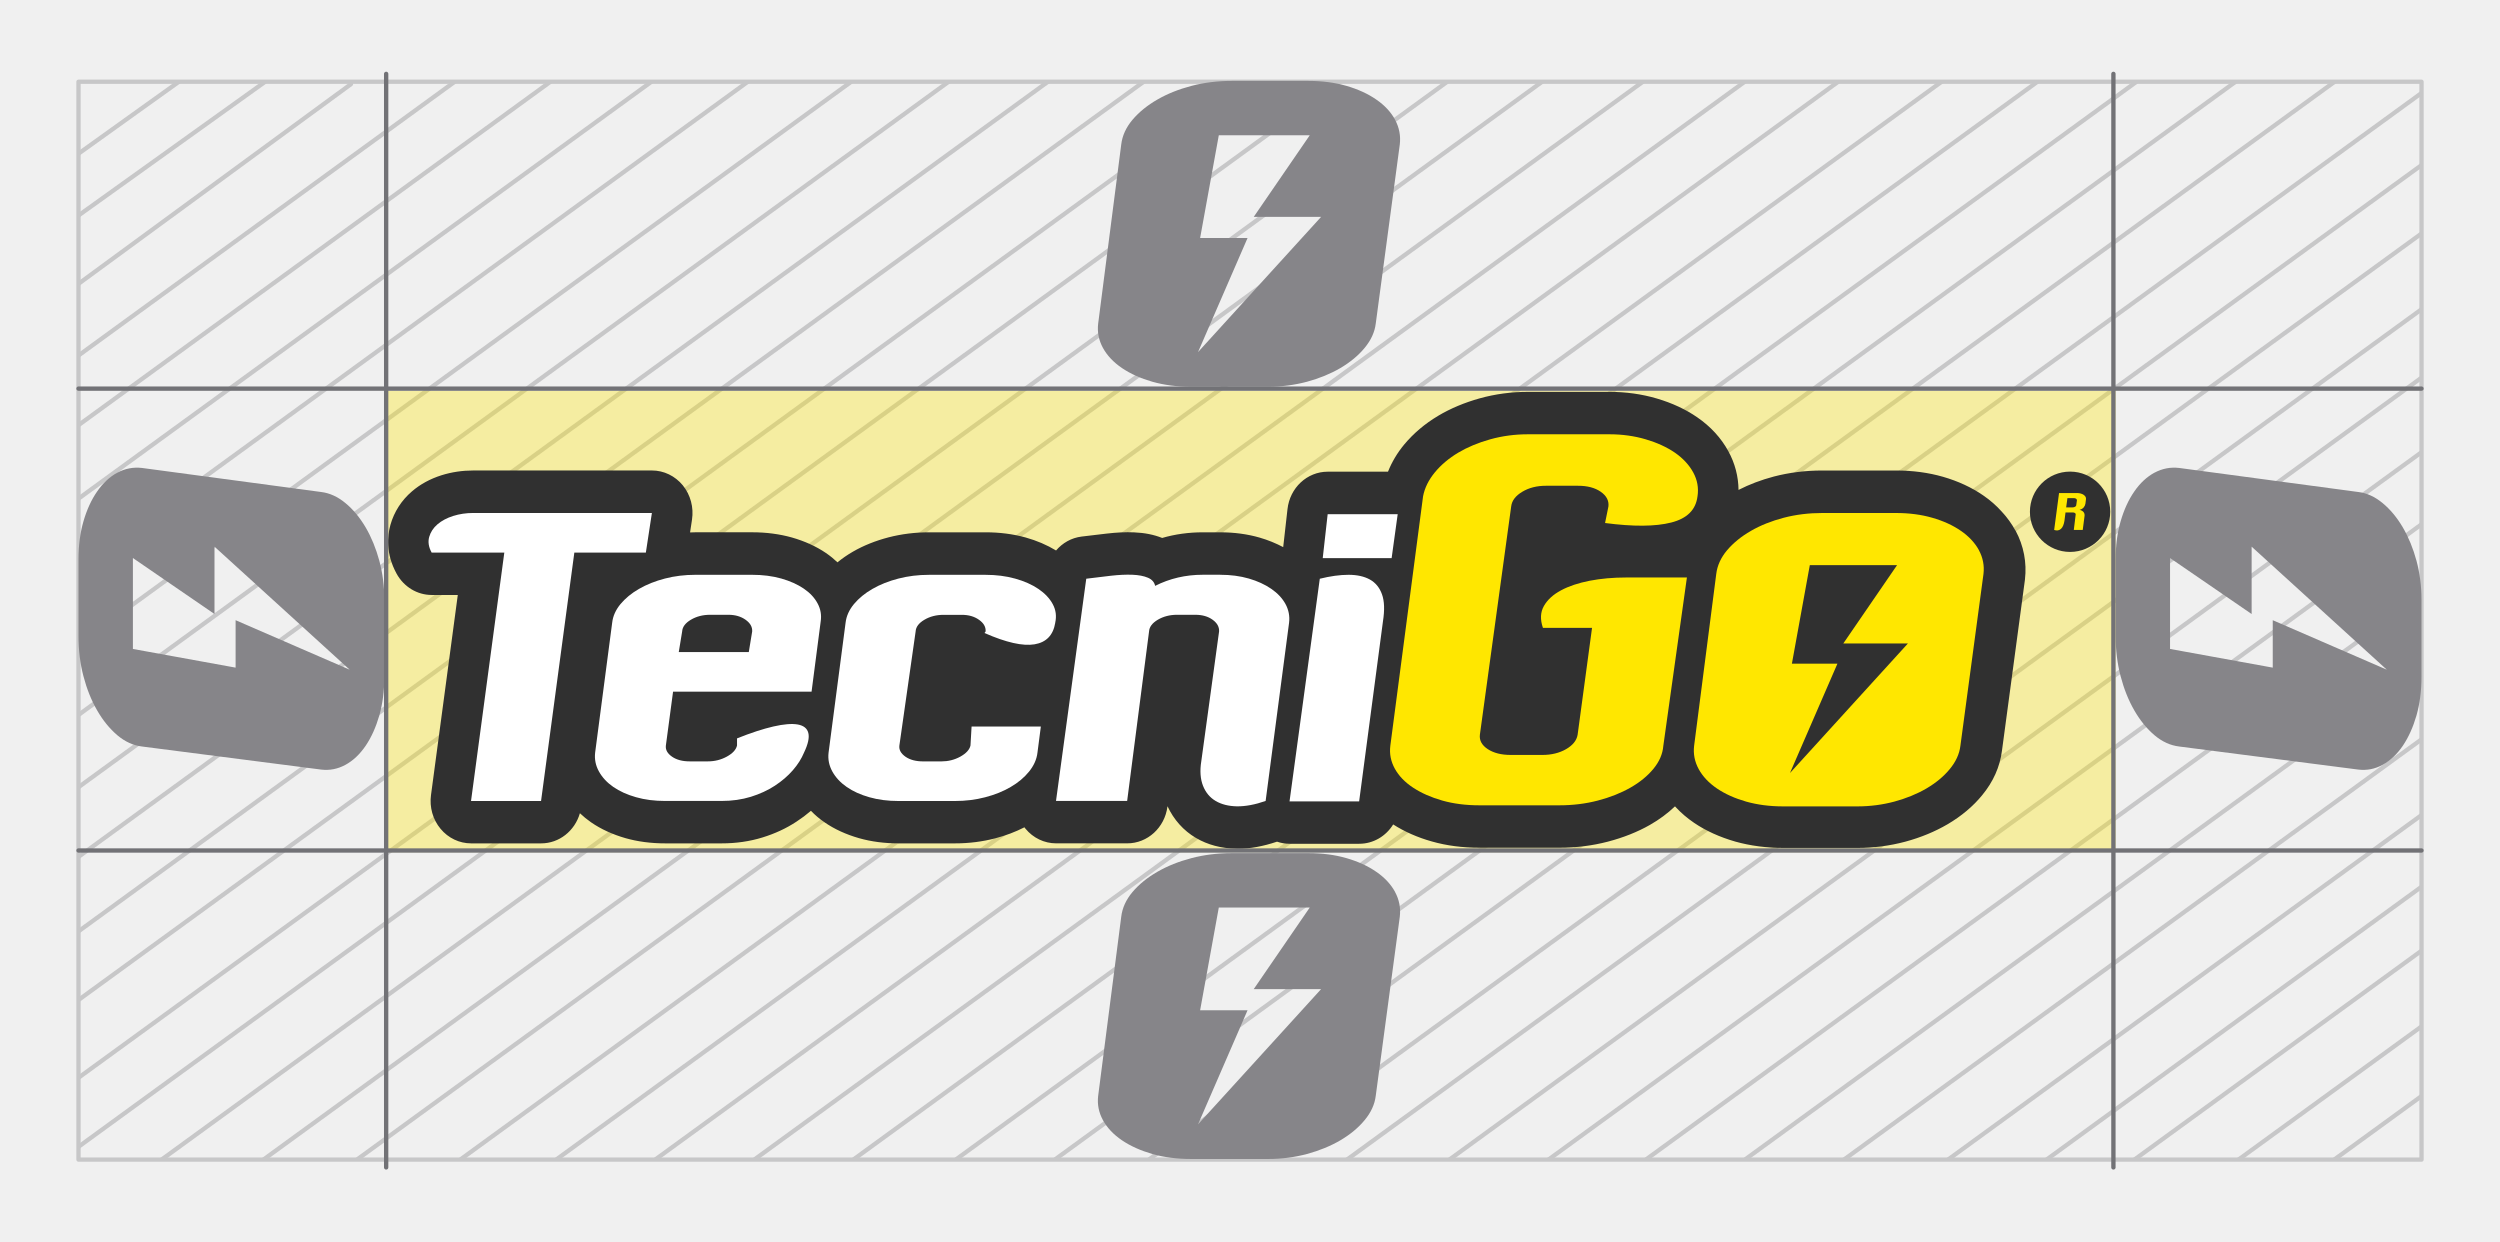
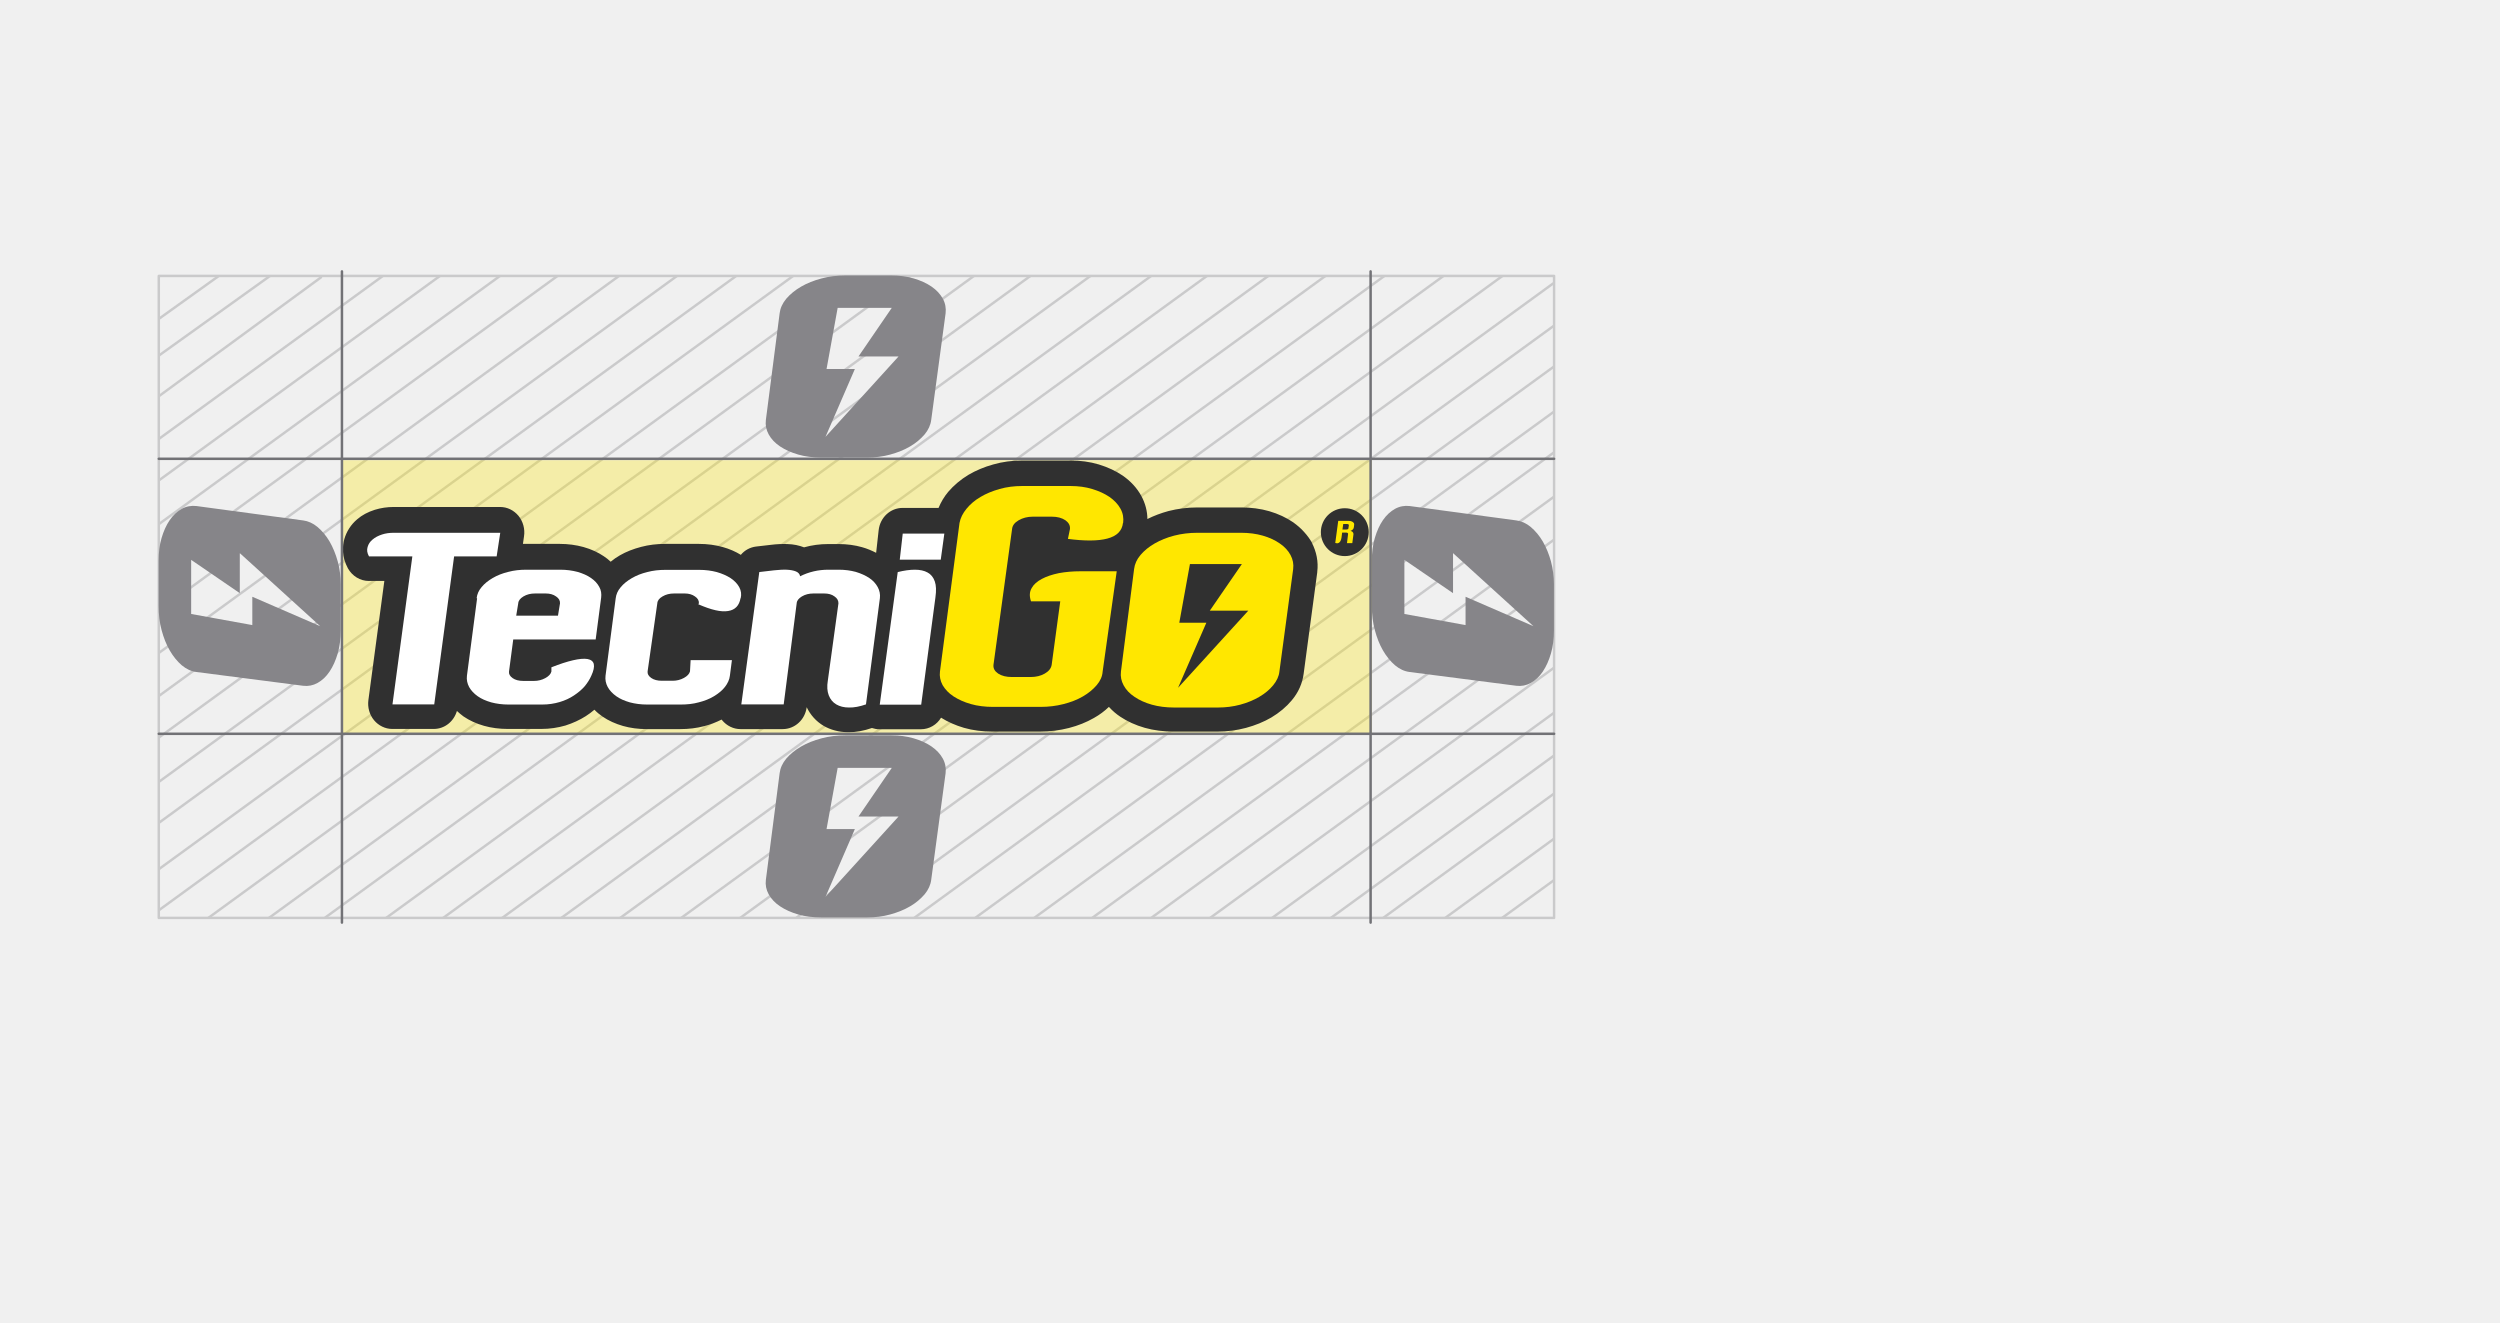
- <svg xmlns="http://www.w3.org/2000/svg" id="Contenido" viewBox="0 0 951.8 472.59">
+ <svg xmlns="http://www.w3.org/2000/svg" id="Contenido" version="1.1" viewBox="0 0 1598.2 845.4">
  <defs>
    <style>
-       .cls-1, .cls-2 {
-         opacity: .33;
+       .st0, .st1, .st2 {
+         fill: none;
      }

-       .cls-3 {
+       .st3 {
+         fill: #303030;
+       }
+ 
+       .st4 {
+         clip-path: url(#clippath-1);
+       }
+ 
+       .st5 {
+         clip-path: url(#clippath-2);
+       }
+ 
+       .st6 {
+         fill: #fff;
+       }
+ 
+       .st7 {
+         fill: #ffe700;
+       }
+ 
+       .st8 {
        fill: #868589;
      }

-       .cls-4 {
-         fill: #fff;
+       .st9, .st10 {
+         opacity: .3;
      }

-       .cls-5 {
-         opacity: .4;
+       .st1 {
+         stroke-width: 1.6px;
      }

-       .cls-6, .cls-7, .cls-8, .cls-9, .cls-10 {
-         fill: none;
-       }
- 
-       .cls-7 {
-         stroke-width: 1.64px;
-       }
- 
-       .cls-7, .cls-9, .cls-10 {
+       .st1, .st2 {
        stroke: #727276;
        stroke-linecap: round;
        stroke-linejoin: round;
      }

-       .cls-11 {
-         fill: #303030;
+       .st2 {
+         stroke-width: 1.6px;
      }

-       .cls-12 {
-         clip-path: url(#clippath-1);
-       }
- 
-       .cls-8 {
-         stroke: #77973e;
-         stroke-miterlimit: 10;
-         stroke-width: 1.63px;
-       }
- 
-       .cls-2 {
-         fill: #ffe800;
-       }
- 
-       .cls-13 {
-         clip-path: url(#clippath-3);
-       }
- 
-       .cls-9 {
-         stroke-width: 1.65px;
-       }
- 
-       .cls-14 {
-         clip-path: url(#clippath-2);
-       }
- 
-       .cls-15 {
-         fill: #ffe700;
-       }
- 
-       .cls-16 {
+       .st11 {
        clip-path: url(#clippath);
      }

-       .cls-10 {
-         stroke-width: 1.65px;
+       .st10 {
+         fill: #ffe800;
+         isolation: isolate;
      }
    </style>
    <clipPath id="clippath">
-       <rect class="cls-7" x="29.89" y="31.12" width="892.03" height="410.36" />
+       <rect class="st0" x="101.5" y="176.4" width="892" height="410.4" />
    </clipPath>
    <clipPath id="clippath-1">
-       <rect class="cls-6" x="143.04" y="147.95" width="664.98" height="175.23" />
+       <rect class="st0" x="214.6" y="293.3" width="665" height="175.2" />
    </clipPath>
    <clipPath id="clippath-2">
-       <rect class="cls-6" x="143.04" y="147.95" width="664.98" height="175.23" />
-     </clipPath>
-     <clipPath id="clippath-3">
-       <rect class="cls-6" x="-1334.18" y="59.91" width="963.3" height="354.23" />
+       <rect class="st0" x="214.6" y="293.3" width="665" height="175.2" />
    </clipPath>
  </defs>
-   <g>
-     <g class="cls-1">
-       <g class="cls-16">
-         <line class="cls-7" x1="-70.77" y1="124.24" x2="21.9" y2="56.8" />
-         <line class="cls-7" x1="-37.73" y1="130.47" x2="102.83" y2="29.77" />
-         <line class="cls-7" x1="-51.4" y1="116.73" x2="89.16" y2="16.03" />
-         <line class="cls-7" x1="-59.81" y1="173.78" x2="133.62" y2="32.02" />
-         <line class="cls-7" x1="-58.01" y1="199.3" x2="181.45" y2="25.05" />
-         <line class="cls-7" x1="-54.68" y1="223.39" x2="238.9" y2="9.76" />
-         <line class="cls-7" x1="-51.16" y1="248.81" x2="293.52" y2="-2" />
-         <line class="cls-7" x1="-47.8" y1="273.07" x2="338.77" y2="-8.22" />
-         <line class="cls-7" x1="-39.36" y1="295.58" x2="392.73" y2="-18.84" />
-         <line class="cls-7" x1="-35.96" y1="320.09" x2="451.17" y2="-34.38" />
-         <line class="cls-7" x1="-36.34" y1="347.88" x2="496.91" y2="-40.15" />
-         <line class="cls-7" x1="-33" y1="371.97" x2="555.01" y2="-55.91" />
-         <line class="cls-7" x1="-26.49" y1="395.6" x2="607.6" y2="-65.81" />
-         <line class="cls-7" x1="-23.21" y1="419.34" x2="660.41" y2="-78.11" />
-         <line class="cls-7" x1="-19.59" y1="446.32" x2="715.92" y2="-88.89" />
-         <line class="cls-7" x1="-2.92" y1="460.47" x2="763.84" y2="-97.48" />
-         <line class="cls-7" x1="-2.99" y1="488.43" x2="822.4" y2="-112.18" />
-         <line class="cls-7" x1="-19.87" y1="528.93" x2="877.98" y2="-124.41" />
-         <line class="cls-7" x1="-19.33" y1="554.44" x2="923.39" y2="-131.55" />
-         <line class="cls-7" x1="-10.76" y1="576.83" x2="980.56" y2="-144.51" />
-         <line class="cls-7" x1="17.14" y1="583.1" x2="1008.45" y2="-138.25" />
-         <line class="cls-7" x1="45.96" y1="589.56" x2="1037.28" y2="-131.78" />
-         <line class="cls-7" x1="74.79" y1="596.03" x2="1066.1" y2="-125.31" />
-         <line class="cls-7" x1="103.61" y1="602.5" x2="1094.92" y2="-118.85" />
-         <line class="cls-7" x1="133.41" y1="609.19" x2="1124.73" y2="-112.16" />
-         <line class="cls-7" x1="162.24" y1="615.66" x2="1153.55" y2="-105.69" />
-         <line class="cls-7" x1="189.59" y1="621.8" x2="1180.91" y2="-99.55" />
-         <line class="cls-7" x1="219.88" y1="628.6" x2="1211.2" y2="-92.75" />
-         <line class="cls-7" x1="247.24" y1="634.74" x2="1238.56" y2="-86.61" />
-         <line class="cls-7" x1="277.04" y1="641.43" x2="1268.36" y2="-79.92" />
-         <line class="cls-7" x1="305.87" y1="647.9" x2="1297.18" y2="-73.45" />
-         <line class="cls-7" x1="334.2" y1="654.26" x2="1325.52" y2="-67.09" />
-         <line class="cls-7" x1="363.03" y1="660.73" x2="1354.34" y2="-60.62" />
-         <line class="cls-7" x1="391.85" y1="667.2" x2="1383.17" y2="-54.15" />
-         <line class="cls-7" x1="422.14" y1="673.99" x2="1413.46" y2="-47.35" />
-         <line class="cls-7" x1="450.8" y1="680.43" x2="1442.12" y2="-40.92" />
-         <line class="cls-7" x1="476.37" y1="686.16" x2="1467.69" y2="-35.18" />
-         <line class="cls-7" x1="506.66" y1="692.96" x2="1497.98" y2="-28.39" />
-         <line class="cls-7" x1="534.51" y1="699.21" x2="1525.82" y2="-22.14" />
+   <g class="st9">
+     <g class="st11">
+       <g>
+         <line class="st2" x1=".8" y1="269.6" x2="93.5" y2="202.1" />
+         <line class="st2" x1="33.9" y1="275.8" x2="174.4" y2="175.1" />
+         <line class="st2" x1="20.2" y1="262.1" x2="160.8" y2="161.4" />
+         <line class="st2" x1="11.8" y1="319.1" x2="205.2" y2="177.3" />
+         <line class="st2" x1="13.6" y1="344.6" x2="253" y2="170.4" />
+         <line class="st2" x1="16.9" y1="368.7" x2="310.5" y2="155.1" />
+         <line class="st2" x1="20.4" y1="394.1" x2="365.1" y2="143.3" />
+         <line class="st2" x1="23.8" y1="418.4" x2="410.4" y2="137.1" />
+         <line class="st2" x1="32.2" y1="440.9" x2="464.3" y2="126.5" />
+         <line class="st2" x1="35.6" y1="465.4" x2="522.8" y2="110.9" />
+         <line class="st2" x1="35.2" y1="493.2" x2="568.5" y2="105.2" />
+         <line class="st2" x1="38.6" y1="517.3" x2="626.6" y2="89.4" />
+         <line class="st2" x1="45.1" y1="540.9" x2="679.2" y2="79.5" />
+         <line class="st2" x1="48.4" y1="564.7" x2="732" y2="67.2" />
+         <line class="st2" x1="52" y1="591.7" x2="787.5" y2="56.4" />
+         <line class="st2" x1="68.7" y1="605.8" x2="835.4" y2="47.8" />
+         <line class="st2" x1="68.6" y1="633.8" x2="894" y2="33.1" />
+         <line class="st2" x1="51.7" y1="674.3" x2="949.6" y2="20.9" />
+         <line class="st2" x1="52.3" y1="699.8" x2="995" y2="13.8" />
+         <line class="st2" x1="60.8" y1="722.2" x2="1052.1" y2=".8" />
+         <line class="st2" x1="88.7" y1="728.4" x2="1080" y2="7.1" />
+         <line class="st2" x1="117.5" y1="734.9" x2="1108.9" y2="13.5" />
+         <line class="st2" x1="146.4" y1="741.4" x2="1137.7" y2="20" />
+         <line class="st2" x1="175.2" y1="747.8" x2="1166.5" y2="26.5" />
+         <line class="st2" x1="205" y1="754.5" x2="1196.3" y2="33.2" />
+         <line class="st2" x1="233.8" y1="761" x2="1225.1" y2="39.6" />
+         <line class="st2" x1="261.2" y1="767.1" x2="1252.5" y2="45.8" />
+         <line class="st2" x1="291.5" y1="773.9" x2="1282.8" y2="52.6" />
+         <line class="st2" x1="318.8" y1="780.1" x2="1310.2" y2="58.7" />
+         <line class="st2" x1="348.6" y1="786.8" x2="1339.9" y2="65.4" />
+         <line class="st2" x1="377.5" y1="793.2" x2="1368.8" y2="71.9" />
+         <line class="st2" x1="405.8" y1="799.6" x2="1397.1" y2="78.2" />
+         <line class="st2" x1="434.6" y1="806.1" x2="1425.9" y2="84.7" />
+         <line class="st2" x1="463.4" y1="812.5" x2="1454.8" y2="91.2" />
+         <line class="st2" x1="493.7" y1="819.3" x2="1485" y2="98" />
+         <line class="st2" x1="522.4" y1="825.8" x2="1513.7" y2="104.4" />
+         <line class="st2" x1="548" y1="831.5" x2="1539.3" y2="110.1" />
+         <line class="st2" x1="578.3" y1="838.3" x2="1569.6" y2="116.9" />
+         <line class="st2" x1="606.1" y1="844.5" x2="1597.4" y2="123.2" />
      </g>
-       <rect class="cls-7" x="29.89" y="31.12" width="892.03" height="410.36" />
    </g>
-     <path class="cls-3" d="M531.14,45.58c-1.6-2.92-3.98-5.5-7.17-7.68-3.18-2.21-6.98-3.94-11.38-5.21-4.4-1.27-9.21-1.89-14.42-1.89h-29.23c-5.36,0-10.46.62-15.29,1.89-4.86,1.27-9.18,3-13.01,5.21-3.81,2.18-6.97,4.76-9.46,7.68-2.49,2.95-3.9,6.09-4.3,9.41l-8.79,68.24c-.38,3.2.22,6.27,1.81,9.2,1.6,2.94,4.02,5.49,7.26,7.7,3.26,2.2,7.1,3.92,11.56,5.21,4.47,1.26,9.37,1.9,14.72,1.9h29.44c5.09,0,9.99-.65,14.71-1.9,4.7-1.28,8.95-3.01,12.71-5.21,3.75-2.21,6.84-4.76,9.26-7.7,2.43-2.93,3.82-6.01,4.21-9.2l9.16-68.24c.39-3.32-.22-6.46-1.81-9.41M456.13,134.02l18.84-43.41h-18.06l7.11-39.1h34.62l-21.32,31.06h25.65l-46.83,51.45Z" />
-     <path class="cls-3" d="M531.14,339.59c-1.6-2.92-3.98-5.5-7.17-7.68-3.18-2.21-6.98-3.94-11.38-5.21-4.4-1.27-9.21-1.89-14.42-1.89h-29.23c-5.36,0-10.46.62-15.29,1.89-4.86,1.27-9.18,3-13.01,5.21-3.81,2.18-6.97,4.76-9.46,7.68-2.49,2.95-3.9,6.09-4.3,9.41l-8.79,68.24c-.38,3.2.22,6.27,1.81,9.2,1.6,2.94,4.02,5.49,7.26,7.7,3.26,2.2,7.1,3.92,11.56,5.21,4.47,1.26,9.37,1.9,14.72,1.9h29.44c5.09,0,9.99-.65,14.71-1.9,4.7-1.28,8.95-3.01,12.71-5.21,3.75-2.21,6.84-4.76,9.26-7.7,2.43-2.93,3.82-6.01,4.21-9.2l9.16-68.24c.39-3.32-.22-6.46-1.81-9.41M456.13,428.03l18.84-43.41h-18.06l7.11-39.1h34.62l-21.32,31.06h25.65l-46.83,51.45Z" />
-     <path class="cls-3" d="M44.66,179.95c-2.92,1.6-5.5,3.98-7.68,7.17-2.21,3.18-3.94,6.98-5.21,11.38-1.27,4.4-1.89,9.21-1.89,14.42v29.23c0,5.36.62,10.46,1.89,15.29,1.27,4.86,3,9.18,5.21,13.01,2.18,3.81,4.76,6.97,7.68,9.46,2.95,2.49,6.09,3.9,9.41,4.3l68.24,8.79c3.2.38,6.27-.22,9.2-1.81,2.94-1.6,5.49-4.02,7.7-7.26,2.2-3.26,3.92-7.1,5.21-11.56,1.26-4.47,1.9-9.37,1.9-14.72v-29.44c0-5.09-.65-9.99-1.9-14.71-1.28-4.7-3.01-8.95-5.21-12.71-2.21-3.75-4.76-6.84-7.7-9.26-2.93-2.43-6.01-3.82-9.2-4.21l-68.24-9.16c-3.32-.39-6.46.22-9.41,1.81M133.11,254.96l-43.41-18.84v18.06l-39.1-7.11v-34.62l31.06,21.32v-25.65l51.45,46.83Z" />
-     <path class="cls-3" d="M820.25,179.95c-2.92,1.6-5.5,3.98-7.68,7.17-2.21,3.18-3.94,6.98-5.21,11.38-1.27,4.4-1.89,9.21-1.89,14.42v29.23c0,5.36.62,10.46,1.89,15.29,1.27,4.86,3,9.18,5.21,13.01,2.18,3.81,4.76,6.97,7.68,9.46,2.95,2.49,6.09,3.9,9.41,4.3l68.24,8.79c3.2.38,6.27-.22,9.2-1.81,2.94-1.6,5.49-4.02,7.7-7.26,2.2-3.26,3.92-7.1,5.21-11.56,1.26-4.47,1.9-9.37,1.9-14.72v-29.44c0-5.09-.65-9.99-1.9-14.71-1.28-4.7-3.01-8.95-5.21-12.71-2.21-3.75-4.76-6.84-7.7-9.26-2.93-2.43-6.01-3.82-9.2-4.21l-68.24-9.16c-3.32-.39-6.46.22-9.41,1.81M908.69,254.96l-43.41-18.84v18.06l-39.1-7.11v-34.62l31.06,21.32v-25.65l51.45,46.83Z" />
-     <rect class="cls-2" x="147.02" y="148.85" width="658.45" height="175.59" />
-     <g id="Logo_original_-_RGB" data-name="Logo original - RGB">
-       <g class="cls-12">
-         <g class="cls-14">
-           <path class="cls-11" d="M767.36,202.08s-.03-.06-.06-.11c-1.42-2.58-3.16-5-5.2-7.19-2.04-2.28-4.38-4.34-7.04-6.16-4.4-3.04-9.53-5.42-15.3-7.09-5.54-1.6-11.57-2.4-17.93-2.4h-28.06c-6.38,0-12.55.77-18.43,2.3-4.83,1.28-9.35,2.99-13.45,5.09-.05-5.14-1.36-10.17-3.9-14.78-2.78-5.06-6.77-9.4-11.83-12.87-4.37-3.02-9.55-5.44-15.41-7.16-5.7-1.68-11.74-2.52-18.01-2.52h-31c-6.32,0-12.49.83-18.36,2.46-5.83,1.63-11.18,3.87-15.83,6.65-5.05,3.01-9.4,6.69-12.95,10.95-2.67,3.23-4.71,6.69-6.16,10.33h-22.95c-7.84,0-14.43,6.13-15.32,14.29l-1.63,14.43c-2.75-1.45-5.74-2.69-8.99-3.63-4.62-1.33-9.65-2.01-14.97-2.01h-6.63c-5.35,0-10.55.71-15.49,2.15-3.13-1.25-6.63-1.96-10.7-2.13-3.13-.15-6.65.03-10.45.47-3.07.36-6.22.74-9.52,1.13-3.87.47-7.28,2.43-9.73,5.3-3.43-2.08-7.31-3.75-11.62-4.96-4.73-1.3-9.84-1.96-15.18-1.96h-21.6c-5.27,0-10.42.65-15.3,1.9-5,1.3-9.58,3.13-13.6,5.45-2.13,1.22-4.11,2.6-5.92,4.08-1.33-1.27-2.78-2.45-4.37-3.54-3.69-2.51-8.04-4.5-12.95-5.91-4.67-1.31-9.76-1.99-15.15-1.99h-21.6c-.68,0-1.37.05-2.05.06l.74-4.88c.71-4.65-.57-9.43-3.49-13.04-2.95-3.6-7.24-5.67-11.75-5.67h-68c-4.17,0-8.23.6-12.07,1.8-4.35,1.37-8.16,3.44-11.3,6.15-3.97,3.38-6.81,7.8-8.2,12.74-1.22,4.29-1.81,10.98,2.33,18.58,2.75,5.03,7.86,8.13,13.4,8.13h9.91l-10.2,76.17c-.63,4.62.69,9.32,3.63,12.84,2.93,3.55,7.18,5.56,11.65,5.56h26.65c6.89,0,12.81-4.74,14.76-11.48,1.31,1.25,2.72,2.4,4.25,3.46,3.76,2.6,8.19,4.62,13.1,6.03,4.65,1.33,9.76,1.99,15.15,1.99h21.47c5.5,0,10.73-.76,15.53-2.25,4.73-1.45,9.09-3.47,12.96-6.03,1.95-1.27,3.78-2.64,5.5-4.12,1.54,1.6,3.26,3.07,5.18,4.38,3.76,2.6,8.17,4.62,13.1,6.03,4.65,1.33,9.74,1.99,15.14,1.99h21.47c5.27,0,10.41-.65,15.26-1.92,4-1.04,7.71-2.46,11.13-4.2.14.18.26.38.41.54,2.93,3.55,7.19,5.57,11.65,5.57h27.09c7.72,0,14.26-5.97,15.3-13.99l.02-.15c2.39,5.14,6.09,9.28,10.8,12.06,4.46,2.63,9.68,4.03,15.5,4.12l.56.02c4.59,0,9.59-.94,14.84-2.7,1.54.53,3.14.8,4.79.8h26.5c5.38,0,10.17-2.89,12.93-7.36,4.28,2.73,9.22,4.94,14.72,6.48,5.56,1.59,11.68,2.39,18.16,2.39h30.43c6.36,0,12.55-.79,18.4-2.31,5.89-1.54,11.27-3.67,16-6.36,3.6-2.05,6.8-4.43,9.59-7.09.08.11.18.21.29.32,2.01,2.18,4.35,4.17,6.99,5.97,4.49,3.04,9.73,5.42,15.68,7.13,5.71,1.6,11.91,2.42,18.42,2.42h28.04c6.19,0,12.31-.8,18.28-2.39,5.88-1.6,11.27-3.82,16.07-6.63,5.23-3.07,9.64-6.77,13.1-10.98,4.28-5.15,6.83-10.89,7.61-17.03l2.42-18.02,6.3-46.9c.02-.09.02-.18.03-.27.76-6.42-.48-12.84-3.55-18.55" />
-           <path class="cls-4" d="M248.19,195.3l-2.3,15.09h-27.23l-12.67,94.56h-26.66l12.67-94.56h-27.66c-1.16-2.1-1.46-4.09-.94-5.96.53-1.86,1.58-3.47,3.16-4.82,1.6-1.36,3.59-2.42,5.98-3.18,2.4-.75,4.94-1.13,7.64-1.13h67.99Z" />
-           <path class="cls-4" d="M233.07,237.07c.28-2.51,1.34-4.87,3.16-7.08,1.84-2.2,4.18-4.14,7.06-5.79,2.89-1.67,6.17-2.98,9.87-3.94,3.69-.96,7.56-1.42,11.6-1.42h21.6c4.03,0,7.74.47,11.1,1.42,3.37.96,6.22,2.25,8.57,3.85,2.36,1.61,4.11,3.49,5.26,5.66,1.16,2.15,1.53,4.45,1.16,6.85l-3.47,26.7h-52.73l-2.74,20.52c-.19,1.61.58,3.01,2.31,4.22,1.73,1.21,3.98,1.81,6.77,1.81h6.92c2.59,0,4.99-.6,7.2-1.81,2.21-1.21,3.51-2.62,3.89-4.22v-2.72c5.28-2.11,9.89-3.62,13.83-4.53,3.93-.9,7.03-1.16,9.3-.76,2.25.41,3.6,1.49,4.02,3.25.44,1.76-.11,4.26-1.65,7.47-.96,2.31-2.37,4.54-4.25,6.7-1.87,2.16-4.17,4.13-6.85,5.89-2.68,1.75-5.74,3.16-9.15,4.22-3.4,1.05-7.13,1.58-11.16,1.58h-21.46c-4.04,0-7.73-.46-11.1-1.43-3.36-.95-6.23-2.25-8.65-3.92-2.39-1.66-4.22-3.63-5.46-5.89-1.25-2.26-1.73-4.64-1.44-7.16l6.49-49.48ZM258.42,248.25h26.66l1.29-7.85c.1-1.71-.74-3.18-2.52-4.45-1.78-1.26-3.96-1.89-6.56-1.89h-6.91c-2.79,0-5.23.63-7.35,1.89-2.11,1.26-3.22,2.74-3.32,4.45l-1.29,7.85Z" />
-           <path class="cls-4" d="M401.76,237.08c-.78,4.73-3.39,7.46-7.86,8.22-4.47.76-10.83-.67-19.08-4.3l.43-.6c.1-1.7-.74-3.18-2.52-4.43-1.77-1.27-3.96-1.89-6.55-1.89h-6.92c-2.79,0-5.23.63-7.35,1.89-2.11,1.25-3.21,2.73-3.31,4.43l-6.19,43.45c-.2,1.61.58,3.01,2.3,4.23,1.73,1.21,3.99,1.8,6.77,1.8h6.91c2.59,0,5-.59,7.2-1.8,2.2-1.22,3.51-2.62,3.89-4.23l.42-7.24h26.37l-1.29,9.96c-.29,2.52-1.36,4.89-3.17,7.16-1.83,2.26-4.16,4.23-7.01,5.88-2.83,1.67-6.06,2.97-9.72,3.92-3.65.96-7.49,1.43-11.52,1.43h-21.46c-4.04,0-7.74-.47-11.1-1.43-3.36-.95-6.24-2.25-8.64-3.92-2.4-1.66-4.22-3.62-5.47-5.88-1.25-2.27-1.73-4.64-1.44-7.16l6.48-49.48c.29-2.51,1.34-4.87,3.17-7.09,1.83-2.2,4.18-4.14,7.06-5.79,2.87-1.66,6.16-2.97,9.86-3.93,3.7-.96,7.57-1.43,11.6-1.43h21.61c4.04,0,7.79.47,11.23,1.43,3.46.96,6.42,2.27,8.87,3.93,2.45,1.66,4.28,3.59,5.47,5.79,1.2,2.21,1.5,4.58.94,7.09" />
-           <path class="cls-4" d="M464.57,218.83c3.94,0,7.56.47,10.87,1.43,3.32.96,6.18,2.28,8.57,3.93,2.4,1.65,4.21,3.59,5.41,5.79,1.2,2.21,1.66,4.59,1.36,7.09l-8.93,67.87c-4.03,1.41-7.66,2.08-10.89,2.05-3.21-.06-5.93-.74-8.14-2.05-2.21-1.3-3.81-3.24-4.82-5.8-1-2.56-1.23-5.66-.65-9.28l6.78-49.47c.09-1.71-.73-3.18-2.46-4.44-1.74-1.26-3.93-1.89-6.62-1.89h-6.91c-2.78,0-5.23.64-7.35,1.89-2.11,1.26-3.22,2.74-3.32,4.44l-8.34,64.55h-27.09l11.52-84.61c3.26-.39,6.4-.78,9.43-1.14,3.03-.34,5.74-.46,8.15-.37,2.38.1,4.36.47,5.9,1.13,1.53.65,2.45,1.69,2.74,3.1,5.57-2.82,11.62-4.23,18.14-4.23h6.63Z" />
-           <path class="cls-4" d="M502.46,220.34c4.04-1,7.67-1.5,10.95-1.5s5.98.61,8.14,1.8c2.16,1.21,3.7,3.09,4.61,5.66.92,2.56,1.03,5.95.37,10.18l-9.08,68.63h-26.5l11.52-84.77ZM532.13,195.76l-2.31,16.74h-26.23l1.88-16.74h26.65Z" />
-           <path class="cls-15" d="M646.27,188.95c-.61,5.12-3.94,8.44-9.98,9.98-6.05,1.55-14.46,1.61-25.21.19l1.28-6.32c.24-2.18-.73-4.04-2.92-5.57-2.21-1.54-5.08-2.29-8.63-2.29h-12.27c-3.43,0-6.42.75-8.98,2.29-2.58,1.54-3.97,3.4-4.22,5.57l-11.92,86.94c-.25,2.17.77,4,3.02,5.48,2.27,1.47,5.15,2.2,8.71,2.2h12.09c3.42,0,6.42-.73,8.99-2.2,2.56-1.48,4.03-3.3,4.4-5.48l5.49-40.69h-18.69c-1.11-3.2-.98-5.98.37-8.35,1.35-2.36,3.51-4.34,6.5-5.94,3-1.61,6.63-2.81,10.92-3.66,4.27-.82,8.92-1.24,13.94-1.24h23.08l-8.98,64.1c-.25,3.08-1.5,5.99-3.76,8.74-2.26,2.74-5.19,5.14-8.8,7.19-3.62,2.06-7.74,3.69-12.38,4.9-4.64,1.21-9.53,1.81-14.66,1.81h-30.42c-5.13,0-9.86-.6-14.13-1.81-4.28-1.22-7.96-2.85-11.09-4.9-3.12-2.05-5.43-4.45-6.96-7.19-1.53-2.76-2.12-5.66-1.74-8.74l12.47-95.01c.61-3.2,2.12-6.24,4.49-9.12,2.38-2.88,5.35-5.37,8.89-7.49,3.54-2.1,7.6-3.8,12.18-5.08,4.59-1.28,9.38-1.92,14.4-1.92h30.98c4.88,0,9.5.64,13.84,1.92,4.34,1.28,8.03,2.98,11.1,5.08,3.04,2.12,5.38,4.61,6.96,7.49,1.58,2.88,2.13,5.92,1.65,9.12" />
-           <path class="cls-15" d="M753.43,209.48c-1.53-2.8-3.82-5.27-6.87-7.37-3.05-2.12-6.69-3.78-10.92-4.99-4.22-1.22-8.84-1.81-13.83-1.81h-28.04c-5.14,0-10.03.6-14.67,1.81-4.66,1.22-8.8,2.87-12.48,4.99-3.66,2.1-6.69,4.57-9.08,7.37-2.38,2.83-3.74,5.84-4.13,9.03l-8.43,65.46c-.36,3.07.21,6.02,1.74,8.83,1.54,2.82,3.85,5.27,6.96,7.39,3.13,2.11,6.81,3.76,11.09,4.99,4.29,1.21,8.99,1.83,14.12,1.83h28.24c4.88,0,9.58-.62,14.11-1.83,4.51-1.23,8.59-2.89,12.19-4.99,3.6-2.12,6.57-4.57,8.89-7.39,2.33-2.81,3.66-5.76,4.04-8.83l8.79-65.46c.37-3.18-.21-6.2-1.74-9.03M681.47,294.32l18.07-41.64h-17.33l6.82-37.51h33.21l-20.45,29.8h24.6l-44.92,49.35Z" />
-           <path class="cls-11" d="M803.41,194.84c0,8.44-6.85,15.29-15.29,15.29s-15.29-6.85-15.29-15.29,6.85-15.29,15.29-15.29,15.29,6.85,15.29,15.29" />
-           <path class="cls-15" d="M791.74,194.12c.39.08.72.21.98.38.27.15.46.34.6.55.15.21.24.44.29.69.05.25.06.51.01.76l-.68,5.26h-3.4l.71-5.84c.06-.2-.02-.41-.23-.56-.22-.18-.48-.26-.82-.26h-2.82l-.41,3.22c-.11.68-.27,1.26-.48,1.78-.21.51-.48.92-.83,1.24-.33.3-.72.5-1.15.58-.45.07-.93.04-1.45-.16l1.86-14.05h6.83c.53,0,1.01.06,1.44.19.44.12.81.29,1.13.51.29.21.53.47.69.73.16.3.21.61.16.94l-.21,1.68c-.08.5-.29.97-.63,1.39-.33.42-.87.74-1.58.96M790.72,190.44c.02-.2-.08-.38-.3-.55-.22-.17-.5-.25-.88-.25h-2.43l-.48,3.53h2.5c.32,0,.61-.08.88-.24.27-.16.42-.32.44-.52l.28-1.97Z" />
+     <rect class="st2" x="101.5" y="176.4" width="892" height="410.4" />
+   </g>
+   <path class="st8" d="M602.7,190.9c-1.6-2.9-4-5.5-7.2-7.7-3.2-2.2-7-3.9-11.4-5.2-4.4-1.3-9.2-1.9-14.4-1.9h-29.2c-5.4,0-10.5.6-15.3,1.9-4.9,1.3-9.2,3-13,5.2-3.8,2.2-7,4.8-9.5,7.7-2.5,3-3.9,6.1-4.3,9.4l-8.8,68.2c-.4,3.2.2,6.3,1.8,9.2,1.6,2.9,4,5.5,7.3,7.7,3.3,2.2,7.1,3.9,11.6,5.2,4.5,1.3,9.4,1.9,14.7,1.9h29.4c5.1,0,10-.6,14.7-1.9,4.7-1.3,9-3,12.7-5.2,3.8-2.2,6.8-4.8,9.3-7.7,2.4-2.9,3.8-6,4.2-9.2l9.2-68.2c.4-3.3-.2-6.5-1.8-9.4M527.7,279.3l18.8-43.4h-18.1l7.1-39.1h34.6l-21.3,31.1h25.6l-46.8,51.5h0Z" />
+   <path class="st8" d="M602.7,484.9c-1.6-2.9-4-5.5-7.2-7.7-3.2-2.2-7-3.9-11.4-5.2-4.4-1.3-9.2-1.9-14.4-1.9h-29.2c-5.4,0-10.5.6-15.3,1.9-4.9,1.3-9.2,3-13,5.2-3.8,2.2-7,4.8-9.5,7.7-2.5,3-3.9,6.1-4.3,9.4l-8.8,68.2c-.4,3.2.2,6.3,1.8,9.2,1.6,2.9,4,5.5,7.3,7.7,3.3,2.2,7.1,3.9,11.6,5.2,4.5,1.3,9.4,1.9,14.7,1.9h29.4c5.1,0,10-.6,14.7-1.9,4.7-1.3,9-3,12.7-5.2,3.8-2.2,6.8-4.8,9.3-7.7,2.4-2.9,3.8-6,4.2-9.2l9.2-68.2c.4-3.3-.2-6.5-1.8-9.4M527.7,573.4l18.8-43.4h-18.1l7.1-39.1h34.6l-21.3,31.1h25.6l-46.8,51.5h0Z" />
+   <path class="st8" d="M116.2,325.3c-2.9,1.6-5.5,4-7.7,7.2-2.2,3.2-3.9,7-5.2,11.4-1.3,4.4-1.9,9.2-1.9,14.4v29.2c0,5.4.6,10.5,1.9,15.3,1.3,4.9,3,9.2,5.2,13,2.2,3.8,4.8,7,7.7,9.5,3,2.5,6.1,3.9,9.4,4.3l68.2,8.8c3.2.4,6.3-.2,9.2-1.8,2.9-1.6,5.5-4,7.7-7.3,2.2-3.3,3.9-7.1,5.2-11.6,1.3-4.5,1.9-9.4,1.9-14.7v-29.4c0-5.1-.6-10-1.9-14.7-1.3-4.7-3-8.9-5.2-12.7-2.2-3.8-4.8-6.8-7.7-9.3-2.9-2.4-6-3.8-9.2-4.2l-68.2-9.2c-3.3-.4-6.5.2-9.4,1.8M204.7,400.3l-43.4-18.8v18.1l-39.1-7.1v-34.6l31.1,21.3v-25.6l51.5,46.8h0Z" />
+   <path class="st8" d="M891.8,325.3c-2.9,1.6-5.5,4-7.7,7.2-2.2,3.2-3.9,7-5.2,11.4-1.3,4.4-1.9,9.2-1.9,14.4v29.2c0,5.4.6,10.5,1.9,15.3,1.3,4.9,3,9.2,5.2,13,2.2,3.8,4.8,7,7.7,9.5,3,2.5,6.1,3.9,9.4,4.3l68.2,8.8c3.2.4,6.3-.2,9.2-1.8,2.9-1.6,5.5-4,7.7-7.3,2.2-3.3,3.9-7.1,5.2-11.6,1.3-4.5,1.9-9.4,1.9-14.7v-29.4c0-5.1-.7-10-1.9-14.7-1.3-4.7-3-8.9-5.2-12.7-2.2-3.8-4.8-6.8-7.7-9.3-2.9-2.4-6-3.8-9.2-4.2l-68.2-9.2c-3.3-.4-6.5.2-9.4,1.8M980.3,400.3l-43.4-18.8v18.1l-39.1-7.1v-34.6l31.1,21.3v-25.6l51.5,46.8h0Z" />
+   <rect class="st10" x="218.6" y="294.2" width="658.5" height="175.6" />
+   <g id="Logo_original_-_RGB">
+     <g class="st4">
+       <g class="st5">
+         <g>
+           <path class="st3" d="M838.9,347.4s0,0,0-.1c-1.4-2.6-3.2-5-5.2-7.2-2-2.3-4.4-4.3-7-6.2-4.4-3-9.5-5.4-15.3-7.1-5.5-1.6-11.6-2.4-17.9-2.4h-28.1c-6.4,0-12.5.8-18.4,2.3-4.8,1.3-9.3,3-13.5,5.1,0-5.1-1.4-10.2-3.9-14.8-2.8-5.1-6.8-9.4-11.8-12.9-4.4-3-9.5-5.4-15.4-7.2-5.7-1.7-11.7-2.5-18-2.5h-31c-6.3,0-12.5.8-18.4,2.5-5.8,1.6-11.2,3.9-15.8,6.6-5,3-9.4,6.7-13,10.9-2.7,3.2-4.7,6.7-6.2,10.3h-23c-7.8,0-14.4,6.1-15.3,14.3l-1.6,14.4c-2.8-1.4-5.7-2.7-9-3.6-4.6-1.3-9.6-2-15-2h-6.6c-5.4,0-10.5.7-15.5,2.1-3.1-1.2-6.6-2-10.7-2.1-3.1-.1-6.6,0-10.5.5-3.1.4-6.2.7-9.5,1.1-3.9.5-7.3,2.4-9.7,5.3-3.4-2.1-7.3-3.8-11.6-5-4.7-1.3-9.8-2-15.2-2h-21.6c-5.3,0-10.4.6-15.3,1.9-5,1.3-9.6,3.1-13.6,5.4-2.1,1.2-4.1,2.6-5.9,4.1-1.3-1.3-2.8-2.4-4.4-3.5-3.7-2.5-8-4.5-13-5.9-4.7-1.3-9.8-2-15.1-2h-21.6c-.7,0-1.4,0-2,0l.7-4.9c.7-4.6-.6-9.4-3.5-13-3-3.6-7.2-5.7-11.8-5.7h-68c-4.2,0-8.2.6-12.1,1.8-4.4,1.4-8.2,3.4-11.3,6.1-4,3.4-6.8,7.8-8.2,12.7-1.2,4.3-1.8,11,2.3,18.6,2.8,5,7.9,8.1,13.4,8.1h9.9l-10.2,76.2c-.6,4.6.7,9.3,3.6,12.8,2.9,3.5,7.2,5.6,11.6,5.6h26.6c6.9,0,12.8-4.7,14.8-11.5,1.3,1.2,2.7,2.4,4.2,3.5,3.8,2.6,8.2,4.6,13.1,6,4.6,1.3,9.8,2,15.1,2h21.5c5.5,0,10.7-.8,15.5-2.2,4.7-1.5,9.1-3.5,13-6,2-1.3,3.8-2.6,5.5-4.1,1.5,1.6,3.3,3.1,5.2,4.4,3.8,2.6,8.2,4.6,13.1,6,4.6,1.3,9.7,2,15.1,2h21.5c5.3,0,10.4-.6,15.3-1.9,4-1,7.7-2.5,11.1-4.2.1.2.3.4.4.5,2.9,3.5,7.2,5.6,11.6,5.6h27.1c7.7,0,14.3-6,15.3-14h0c2.4,5,6.1,9.1,10.8,11.9,4.5,2.6,9.7,4,15.5,4.1h.6c4.6,0,9.6-.9,14.8-2.7,1.5.5,3.1.8,4.8.8h26.5c5.4,0,10.2-2.9,12.9-7.4,4.3,2.7,9.2,4.9,14.7,6.5,5.6,1.6,11.7,2.4,18.2,2.4h30.4c6.4,0,12.5-.8,18.4-2.3,5.9-1.5,11.3-3.7,16-6.4,3.6-2,6.8-4.4,9.6-7.1,0,.1.2.2.3.3,2,2.2,4.3,4.2,7,6,4.5,3,9.7,5.4,15.7,7.1,5.7,1.6,11.9,2.4,18.4,2.4h28c6.2,0,12.3-.8,18.3-2.4,5.9-1.6,11.3-3.8,16.1-6.6,5.2-3.1,9.6-6.8,13.1-11,4.3-5.1,6.8-10.9,7.6-17l2.4-18,6.3-46.9c0,0,0-.2,0-.3.8-6.4-.5-12.8-3.5-18.6" />
+           <path class="st6" d="M319.8,340.6l-2.3,15.1h-27.2l-12.7,94.6h-26.7l12.7-94.6h-27.7c-1.2-2.1-1.5-4.1-.9-6,.5-1.9,1.6-3.5,3.2-4.8,1.6-1.4,3.6-2.4,6-3.2,2.4-.8,4.9-1.1,7.6-1.1h68Z" />
+           <path class="st6" d="M304.7,382.4c.3-2.5,1.3-4.9,3.2-7.1,1.8-2.2,4.2-4.1,7.1-5.8,2.9-1.7,6.2-3,9.9-3.9,3.7-1,7.6-1.4,11.6-1.4h21.6c4,0,7.7.5,11.1,1.4,3.4,1,6.2,2.2,8.6,3.9,2.4,1.6,4.1,3.5,5.3,5.7,1.2,2.1,1.5,4.4,1.2,6.9l-3.5,26.7h-52.7l-2.7,20.5c-.2,1.6.6,3,2.3,4.2s4,1.8,6.8,1.8h6.9c2.6,0,5-.6,7.2-1.8,2.2-1.2,3.5-2.6,3.9-4.2v-2.7c5.3-2.1,9.9-3.6,13.8-4.5,3.9-.9,7-1.2,9.3-.8,2.2.4,3.6,1.5,4,3.2.4,1.8-.1,4.3-1.6,7.5-1,2.3-2.4,4.5-4.2,6.7-1.9,2.2-4.2,4.1-6.9,5.9-2.7,1.8-5.7,3.2-9.1,4.2-3.4,1-7.1,1.6-11.2,1.6h-21.5c-4,0-7.7-.5-11.1-1.4-3.4-1-6.2-2.2-8.6-3.9-2.4-1.7-4.2-3.6-5.5-5.9-1.2-2.3-1.7-4.6-1.4-7.2l6.5-49.5h0ZM330,393.6h26.7l1.3-7.9c.1-1.7-.7-3.2-2.5-4.4-1.8-1.3-4-1.9-6.6-1.9h-6.9c-2.8,0-5.2.6-7.4,1.9-2.1,1.3-3.2,2.7-3.3,4.4l-1.3,7.9Z" />
+           <path class="st6" d="M473.4,382.4c-.8,4.7-3.4,7.5-7.9,8.2-4.5.8-10.8-.7-19.1-4.3l.4-.6c.1-1.7-.7-3.2-2.5-4.4-1.8-1.3-4-1.9-6.5-1.9h-6.9c-2.8,0-5.2.6-7.4,1.9-2.1,1.2-3.2,2.7-3.3,4.4l-6.2,43.5c-.2,1.6.6,3,2.3,4.2,1.7,1.2,4,1.8,6.8,1.8h6.9c2.6,0,5-.6,7.2-1.8,2.2-1.2,3.5-2.6,3.9-4.2l.4-7.2h26.4l-1.3,10c-.3,2.5-1.4,4.9-3.2,7.2-1.8,2.3-4.2,4.2-7,5.9-2.8,1.7-6.1,3-9.7,3.9-3.6,1-7.5,1.4-11.5,1.4h-21.5c-4,0-7.7-.5-11.1-1.4-3.4-1-6.2-2.2-8.6-3.9-2.4-1.7-4.2-3.6-5.5-5.9-1.2-2.3-1.7-4.6-1.4-7.2l6.5-49.5c.3-2.5,1.3-4.9,3.2-7.1,1.8-2.2,4.2-4.1,7.1-5.8,2.9-1.7,6.2-3,9.9-3.9,3.7-1,7.6-1.4,11.6-1.4h21.6c4,0,7.8.5,11.2,1.4,3.5,1,6.4,2.3,8.9,3.9,2.5,1.7,4.3,3.6,5.5,5.8,1.2,2.2,1.5,4.6.9,7.1" />
+           <path class="st6" d="M536.2,364.2c3.9,0,7.6.5,10.9,1.4,3.3,1,6.2,2.3,8.6,3.9,2.4,1.6,4.2,3.6,5.4,5.8,1.2,2.2,1.7,4.6,1.4,7.1l-8.9,67.9c-4,1.4-7.7,2.1-10.9,2-3.2,0-5.9-.7-8.1-2-2.2-1.3-3.8-3.2-4.8-5.8-1-2.6-1.2-5.7-.6-9.3l6.8-49.5c0-1.7-.7-3.2-2.5-4.4-1.7-1.3-3.9-1.9-6.6-1.9h-6.9c-2.8,0-5.2.6-7.4,1.9-2.1,1.3-3.2,2.7-3.3,4.4l-8.3,64.6h-27.1l11.5-84.6c3.3-.4,6.4-.8,9.4-1.1,3-.3,5.7-.5,8.1-.4,2.4.1,4.4.5,5.9,1.1,1.5.6,2.5,1.7,2.7,3.1,5.6-2.8,11.6-4.2,18.1-4.2h6.7Z" />
+           <path class="st6" d="M574,365.7c4-1,7.7-1.5,10.9-1.5s6,.6,8.1,1.8c2.2,1.2,3.7,3.1,4.6,5.7.9,2.6,1,5.9.4,10.2l-9.1,68.6h-26.5l11.5-84.8h0ZM603.7,341.1l-2.3,16.7h-26.2l1.9-16.7h26.7Z" />
+           <path class="st7" d="M717.9,334.3c-.6,5.1-3.9,8.4-10,10-6,1.6-14.5,1.6-25.2.2l1.3-6.3c.2-2.2-.7-4-2.9-5.6-2.2-1.5-5.1-2.3-8.6-2.3h-12.3c-3.4,0-6.4.8-9,2.3-2.6,1.5-4,3.4-4.2,5.6l-11.9,86.9c-.2,2.2.8,4,3,5.5,2.3,1.5,5.2,2.2,8.7,2.2h12.1c3.4,0,6.4-.7,9-2.2,2.6-1.5,4-3.3,4.4-5.5l5.5-40.7h-18.7c-1.1-3.2-1-6,.4-8.4,1.3-2.4,3.5-4.3,6.5-5.9,3-1.6,6.6-2.8,10.9-3.7,4.3-.8,8.9-1.2,13.9-1.2h23.1l-9,64.1c-.2,3.1-1.5,6-3.8,8.7-2.3,2.7-5.2,5.1-8.8,7.2-3.6,2.1-7.7,3.7-12.4,4.9s-9.5,1.8-14.7,1.8h-30.4c-5.1,0-9.9-.6-14.1-1.8-4.3-1.2-8-2.9-11.1-4.9-3.1-2-5.4-4.5-7-7.2-1.5-2.8-2.1-5.7-1.7-8.7l12.5-95c.6-3.2,2.1-6.2,4.5-9.1,2.4-2.9,5.3-5.4,8.9-7.5,3.5-2.1,7.6-3.8,12.2-5.1,4.6-1.3,9.4-1.9,14.4-1.9h31c4.9,0,9.5.6,13.8,1.9s8,3,11.1,5.1c3,2.1,5.4,4.6,7,7.5s2.1,5.9,1.7,9.1" />
+           <path class="st7" d="M825,354.8c-1.5-2.8-3.8-5.3-6.9-7.4-3-2.1-6.7-3.8-10.9-5-4.2-1.2-8.8-1.8-13.8-1.8h-28c-5.1,0-10,.6-14.7,1.8-4.7,1.2-8.8,2.9-12.5,5-3.7,2.1-6.7,4.6-9.1,7.4-2.4,2.8-3.7,5.8-4.1,9l-8.4,65.5c-.4,3.1.2,6,1.7,8.8,1.5,2.8,3.8,5.3,7,7.4,3.1,2.1,6.8,3.8,11.1,5,4.3,1.2,9,1.8,14.1,1.8h28.2c4.9,0,9.6-.6,14.1-1.8,4.5-1.2,8.6-2.9,12.2-5,3.6-2.1,6.6-4.6,8.9-7.4,2.3-2.8,3.7-5.8,4-8.8l8.8-65.5c.4-3.2-.2-6.2-1.7-9M753.1,439.7l18.1-41.6h-17.3l6.8-37.5h33.2l-20.5,29.8h24.6l-44.9,49.3Z" />
+           <path class="st3" d="M875,340.2c0,8.4-6.8,15.3-15.3,15.3s-15.3-6.9-15.3-15.3,6.8-15.3,15.3-15.3,15.3,6.9,15.3,15.3" />
+           <path class="st7" d="M863.3,339.4c.4,0,.7.2,1,.4.3.1.5.3.6.6.2.2.2.4.3.7s0,.5,0,.8l-.7,5.3h-3.4l.7-5.8c0-.2,0-.4-.2-.6-.2-.2-.5-.3-.8-.3h-2.8l-.4,3.2c-.1.7-.3,1.3-.5,1.8-.2.5-.5.9-.8,1.2-.3.3-.7.5-1.2.6-.5,0-.9,0-1.5-.2l1.9-14.1h6.8c.5,0,1,0,1.4.2.4.1.8.3,1.1.5.3.2.5.5.7.7.2.3.2.6.2.9l-.2,1.7c0,.5-.3,1-.6,1.4-.3.4-.9.7-1.6,1M862.3,335.8c0-.2,0-.4-.3-.6s-.5-.2-.9-.2h-2.4l-.5,3.5h2.5c.3,0,.6,0,.9-.2s.4-.3.4-.5l.3-2h0Z" />
        </g>
      </g>
    </g>
-     <line class="cls-10" x1="147.02" y1="28.13" x2="147.02" y2="444.46" />
-     <line class="cls-10" x1="804.62" y1="28.13" x2="804.62" y2="444.46" />
-     <line class="cls-9" x1="29.89" y1="147.95" x2="921.91" y2="147.95" />
-     <line class="cls-9" x1="29.89" y1="323.8" x2="921.91" y2="323.8" />
  </g>
-   <g class="cls-5">
-     <g class="cls-13">
-       <line class="cls-8" x1="-954.21" y1="563.71" x2="16.32" y2="206.83" />
-       <line class="cls-8" x1="-932.18" y1="571.82" x2="38.35" y2="214.93" />
-       <line class="cls-8" x1="-906.07" y1="581.41" x2="64.46" y2="224.53" />
-       <line class="cls-8" x1="-882.07" y1="590.24" x2="88.45" y2="233.36" />
-     </g>
-   </g>
+   <line class="st1" x1="218.6" y1="173.5" x2="218.6" y2="589.8" />
+   <line class="st1" x1="876.2" y1="173.5" x2="876.2" y2="589.8" />
+   <line class="st1" x1="101.5" y1="293.3" x2="993.5" y2="293.3" />
+   <line class="st1" x1="101.5" y1="469.1" x2="993.5" y2="469.1" />
</svg>
